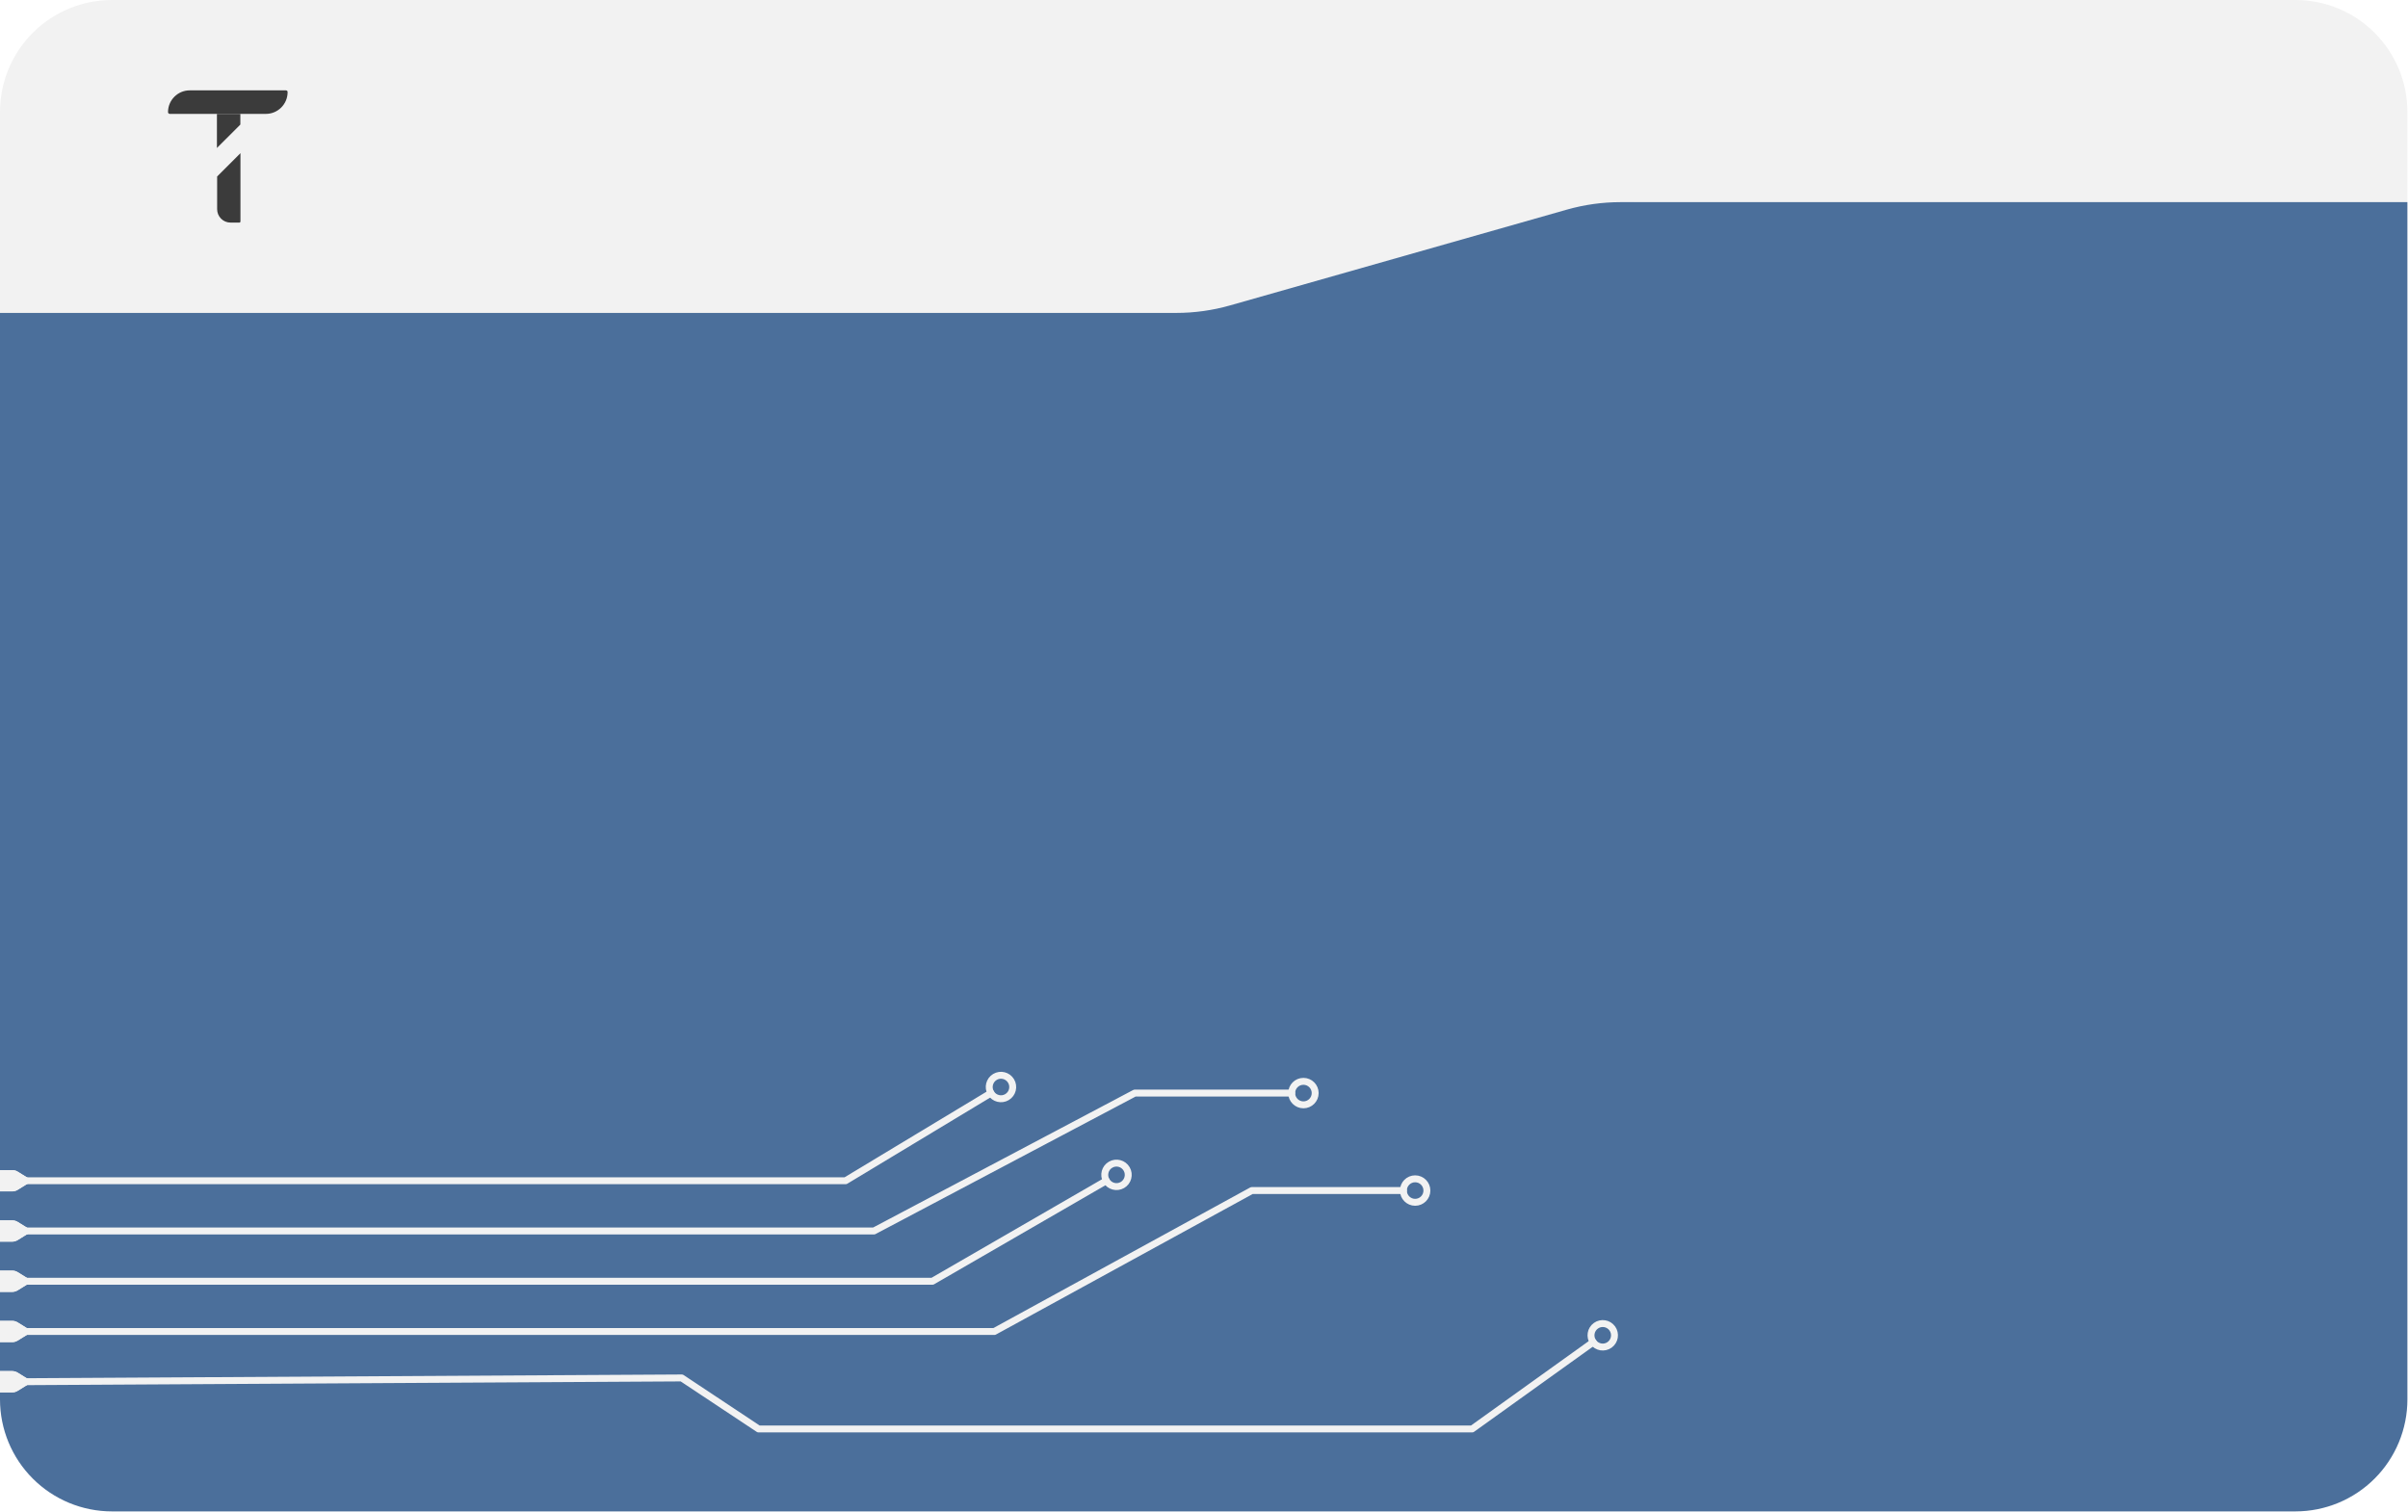
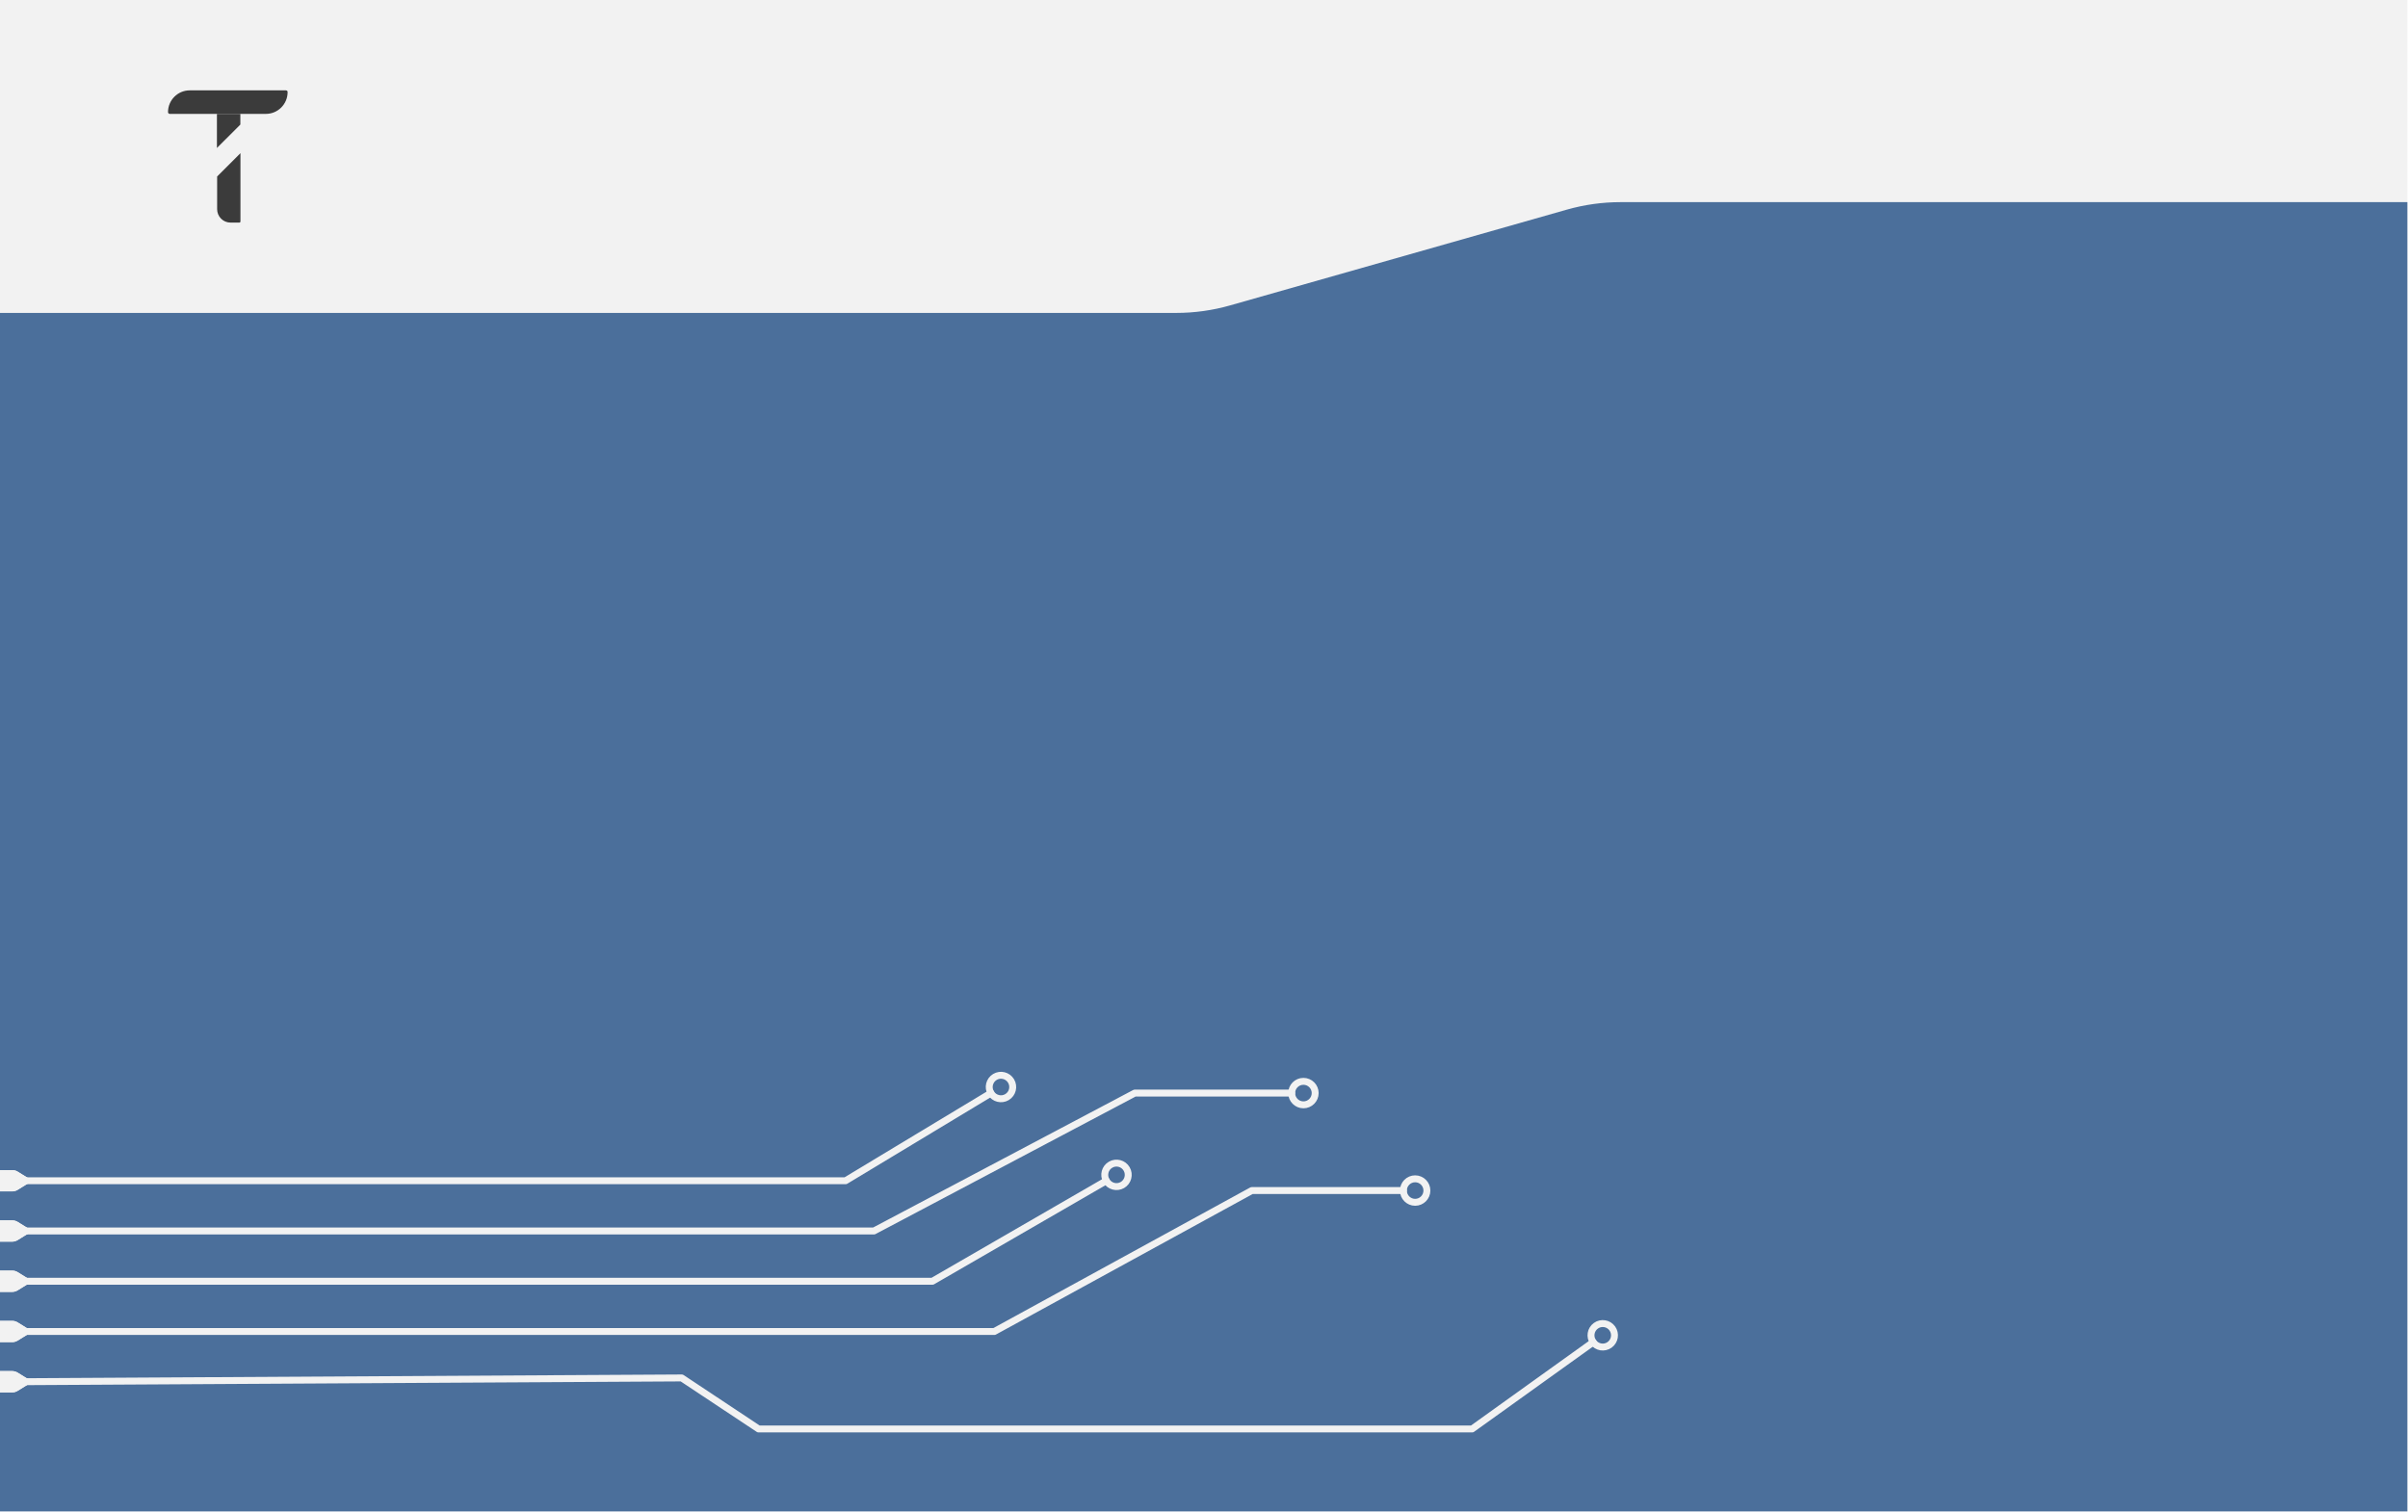
<svg xmlns="http://www.w3.org/2000/svg" width="100%" height="100%" viewBox="0 0 1016 638" version="1.1" xml:space="preserve" style="fill-rule:evenodd;clip-rule:evenodd;stroke-linecap:round;stroke-miterlimit:10;">
  <g id="Working-layer">
    <g id="background-color">
-       <path d="M0,165.905L0,47.244C-0,34.714 4.977,22.697 13.837,13.837C22.697,4.977 34.714,-0 47.244,-0L968.504,0C981.034,-0 993.051,4.977 1001.911,13.837C1010.771,22.697 1015.748,34.714 1015.748,47.244L1015.748,85.3L691.469,85.3C678.8,85.3 666.3,88.201 654.926,93.779L525.161,157.426C513.788,163.005 501.287,165.905 488.619,165.905L0,165.905Z" style="fill:rgb(242,242,242);" />
-       <path d="M0,132.047L496.301,132.047C503.979,132.047 511.62,130.981 519.005,128.88C548.974,120.356 631.114,96.991 661.083,88.466C668.468,86.366 676.109,85.3 683.787,85.3L1015.748,85.3L1015.748,590.551C1015.748,603.081 1010.771,615.098 1001.911,623.958C993.051,632.818 981.034,637.795 968.504,637.795L47.244,637.795C34.714,637.795 22.697,632.818 13.837,623.958C4.977,615.098 0,603.081 -0,590.551L0,132.047Z" style="fill:rgb(75,111,155);" />
+       <path d="M0,165.905L0,0L1015.748,0L1015.748,85.3L691.469,85.3C678.8,85.3 666.3,88.201 654.926,93.779L525.161,157.426C513.788,163.005 501.287,165.905 488.619,165.905L0,165.905Z" style="fill:rgb(242,242,242);" />
+       <path d="M0,132.047L496.301,132.047C503.979,132.047 511.62,130.981 519.005,128.88C548.974,120.356 631.114,96.991 661.083,88.466C668.468,86.366 676.109,85.3 683.787,85.3L1015.748,85.3L1015.748,637.795L-0,637.795L0,132.047Z" style="fill:rgb(75,111,155);" />
    </g>
    <g id="circuit-texture" transform="matrix(-1,0,0,1,1307.522,0)">
      <g transform="matrix(-1,0,0,1,1621.093,126.5604)">
        <g transform="matrix(1,-0,-0,1,313.571,-126.5604)">
          <path d="M419.778,454.464C422.121,453.051 425.171,453.806 426.585,456.149C427.998,458.493 427.243,461.543 424.899,462.956C422.556,464.369 419.506,463.614 418.093,461.271C416.679,458.927 417.435,455.877 419.778,454.464Z" style="fill:none;stroke:rgb(242,242,242);stroke-width:2.92px;" />
          <path d="M6.652,498.259L356.763,498.259L418.093,461.271" style="fill:none;stroke:rgb(242,242,242);stroke-width:2.92px;stroke-linejoin:round;stroke-miterlimit:1.5;" />
        </g>
        <g transform="matrix(0,-1,1,0,-63.77053,691.6942)">
          <g transform="matrix(1,0,0,1,0,7)">
            <path d="M316.166,377.809C315.73,377.106 315.499,376.296 315.499,375.469C315.499,373.605 315.499,370.342 315.499,370.342L324.492,370.342L324.492,375.469C324.492,376.296 324.261,377.106 323.826,377.809C322.574,379.83 319.996,383.993 319.996,383.993C319.996,383.993 317.417,379.83 316.166,377.809Z" style="fill:rgb(242,242,242);" />
            <path d="M316.166,377.809C315.73,377.106 315.499,376.296 315.499,375.469L315.499,370.342L324.492,370.342L324.492,375.469C324.492,376.296 324.261,377.106 323.826,377.809L319.996,383.993L316.166,377.809ZM318.745,376.212L319.996,378.23L321.246,376.212C321.384,375.988 321.458,375.731 321.458,375.469L321.458,373.376L318.534,373.376L318.534,375.469C318.534,375.731 318.607,375.988 318.745,376.212Z" style="fill:rgb(242,242,242);" />
          </g>
        </g>
      </g>
      <g transform="matrix(-1,0,0,1,1621.093,147.7662)">
        <g transform="matrix(1,-0,-0,1,313.571,-147.7662)">
          <circle cx="549.954" cy="461.271" r="4.958" style="fill:none;stroke:rgb(242,242,242);stroke-width:2.92px;" />
          <path d="M6.652,519.465L368.74,519.465L478.779,461.271L544.996,461.271" style="fill:none;stroke:rgb(242,242,242);stroke-width:2.92px;stroke-linejoin:round;stroke-miterlimit:1.5;" />
        </g>
        <g transform="matrix(0,-1,1,0,-63.77053,691.6942)">
          <g transform="matrix(1,0,0,1,0,7)">
            <path d="M316.166,377.809C315.73,377.106 315.499,376.296 315.499,375.469C315.499,373.605 315.499,370.342 315.499,370.342L324.492,370.342L324.492,375.469C324.492,376.296 324.261,377.106 323.826,377.809C322.574,379.83 319.996,383.993 319.996,383.993C319.996,383.993 317.417,379.83 316.166,377.809Z" style="fill:rgb(242,242,242);" />
            <path d="M316.166,377.809C315.73,377.106 315.499,376.296 315.499,375.469L315.499,370.342L324.492,370.342L324.492,375.469C324.492,376.296 324.261,377.106 323.826,377.809L319.996,383.993L316.166,377.809ZM318.745,376.212L319.996,378.23L321.246,376.212C321.384,375.988 321.458,375.731 321.458,375.469L321.458,373.376L318.534,373.376L318.534,375.469C318.534,375.731 318.607,375.988 318.745,376.212Z" style="fill:rgb(242,242,242);" />
          </g>
        </g>
      </g>
      <g transform="matrix(-1,0,0,1,1621.093,168.9719)">
        <g transform="matrix(1,-0,-0,1,313.571,-168.9719)">
          <path d="M468.599,491.485C470.968,490.115 474.003,490.926 475.373,493.295C476.743,495.665 475.931,498.7 473.562,500.07C471.193,501.439 468.157,500.628 466.788,498.259C465.418,495.89 466.23,492.854 468.599,491.485Z" style="fill:none;stroke:rgb(242,242,242);stroke-width:2.92px;" />
          <path d="M6.652,540.67L393.428,540.67L466.788,498.259" style="fill:none;stroke:rgb(242,242,242);stroke-width:2.92px;stroke-linejoin:round;stroke-miterlimit:1.5;" />
        </g>
        <g transform="matrix(0,-1,1,0,-63.77053,691.6942)">
          <g transform="matrix(1,0,0,1,0,7)">
            <path d="M316.166,377.809C315.73,377.106 315.499,376.296 315.499,375.469C315.499,373.605 315.499,370.342 315.499,370.342L324.492,370.342L324.492,375.469C324.492,376.296 324.261,377.106 323.826,377.809C322.574,379.83 319.996,383.993 319.996,383.993C319.996,383.993 317.417,379.83 316.166,377.809Z" style="fill:rgb(242,242,242);" />
            <path d="M316.166,377.809C315.73,377.106 315.499,376.296 315.499,375.469L315.499,370.342L324.492,370.342L324.492,375.469C324.492,376.296 324.261,377.106 323.826,377.809L319.996,383.993L316.166,377.809ZM318.745,376.212L319.996,378.23L321.246,376.212C321.384,375.988 321.458,375.731 321.458,375.469L321.458,373.376L318.534,373.376L318.534,375.469C318.534,375.731 318.607,375.988 318.745,376.212Z" style="fill:rgb(242,242,242);" />
          </g>
        </g>
      </g>
      <g transform="matrix(-1,0,0,1,1621.093,190.1776)">
        <g transform="matrix(1,-0,-0,1,313.571,-190.1776)">
          <circle cx="597.09" cy="502.403" r="4.958" style="fill:none;stroke:rgb(242,242,242);stroke-width:2.92px;" />
          <path d="M6.652,561.876L419.527,561.876L528.156,502.403L592.132,502.403" style="fill:none;stroke:rgb(242,242,242);stroke-width:2.92px;stroke-linejoin:round;stroke-miterlimit:1.5;" />
        </g>
        <g transform="matrix(0,-1,1,0,-63.77053,691.6942)">
          <g transform="matrix(1,0,0,1,0,7)">
            <path d="M316.166,377.809C315.73,377.106 315.499,376.296 315.499,375.469C315.499,373.605 315.499,370.342 315.499,370.342L324.492,370.342L324.492,375.469C324.492,376.296 324.261,377.106 323.826,377.809C322.574,379.83 319.996,383.993 319.996,383.993C319.996,383.993 317.417,379.83 316.166,377.809Z" style="fill:rgb(242,242,242);" />
            <path d="M316.166,377.809C315.73,377.106 315.499,376.296 315.499,375.469L315.499,370.342L324.492,370.342L324.492,375.469C324.492,376.296 324.261,377.106 323.826,377.809L319.996,383.993L316.166,377.809ZM318.745,376.212L319.996,378.23L321.246,376.212C321.384,375.988 321.458,375.731 321.458,375.469L321.458,373.376L318.534,373.376L318.534,375.469C318.534,375.731 318.607,375.988 318.745,376.212Z" style="fill:rgb(242,242,242);" />
          </g>
        </g>
      </g>
      <g transform="matrix(-1,0,0,1,1621.093,211.3833)">
        <g transform="matrix(1,-0,-0,1,313.571,-211.3833)">
          <path d="M673.354,559.454C675.578,557.859 678.678,558.37 680.273,560.594C681.868,562.818 681.357,565.918 679.133,567.512C676.909,569.107 673.809,568.596 672.214,566.372C670.619,564.148 671.13,561.048 673.354,559.454Z" style="fill:none;stroke:rgb(242,242,242);stroke-width:2.92px;" />
          <path d="M6.652,583.082L287.636,581.477L320.069,603.003L621.129,603.003L672.214,566.372" style="fill:none;stroke:rgb(242,242,242);stroke-width:2.92px;stroke-linejoin:round;stroke-miterlimit:1.5;" />
        </g>
        <g transform="matrix(0,-1,1,0,-63.77053,691.6942)">
          <g transform="matrix(1,0,0,1,0,7)">
            <path d="M316.166,377.809C315.73,377.106 315.499,376.296 315.499,375.469C315.499,373.605 315.499,370.342 315.499,370.342L324.492,370.342L324.492,375.469C324.492,376.296 324.261,377.106 323.826,377.809C322.574,379.83 319.996,383.993 319.996,383.993C319.996,383.993 317.417,379.83 316.166,377.809Z" style="fill:rgb(242,242,242);" />
            <path d="M316.166,377.809C315.73,377.106 315.499,376.296 315.499,375.469L315.499,370.342L324.492,370.342L324.492,375.469C324.492,376.296 324.261,377.106 323.826,377.809L319.996,383.993L316.166,377.809ZM318.745,376.212L319.996,378.23L321.246,376.212C321.384,375.988 321.458,375.731 321.458,375.469L321.458,373.376L318.534,373.376L318.534,375.469C318.534,375.731 318.607,375.988 318.745,376.212Z" style="fill:rgb(242,242,242);" />
          </g>
        </g>
      </g>
    </g>
    <g id="header">
      <g transform="matrix(0.437298,0,0,0.437298,33.14871,3.059644)">
        <path id="button" d="M156.2,140.8L156.2,206.7C156.2,207.3 155.7,207.8 155.1,207.8L146.6,207.8C139.5,207.8 133.7,202 133.7,194.9L133.7,163.3L156.2,140.8Z" style="fill:rgb(59,59,59);fill-rule:nonzero;" />
        <path id="upper_00000135659776432128423260000004837408769869680262_" d="M156.1,102.9L156.1,113.2L133.5,135.8L133.5,102.9L156.1,102.9Z" style="fill:rgb(59,59,59);fill-rule:nonzero;" />
        <path id="top" d="M201.7,81.9C201.7,93.5 192.3,102.9 180.7,102.9L88,102.9C87.6,102.9 87.1,102.7 86.8,102.4C86.5,102 86.3,101.7 86.3,101.2C86.3,89.6 95.7,80.2 107.3,80.2L200.1,80.2C200.5,80.2 201,80.4 201.3,80.7C201.6,81 201.7,81.4 201.7,81.9Z" style="fill:rgb(59,59,59);fill-rule:nonzero;" />
      </g>
    </g>
  </g>
</svg>
